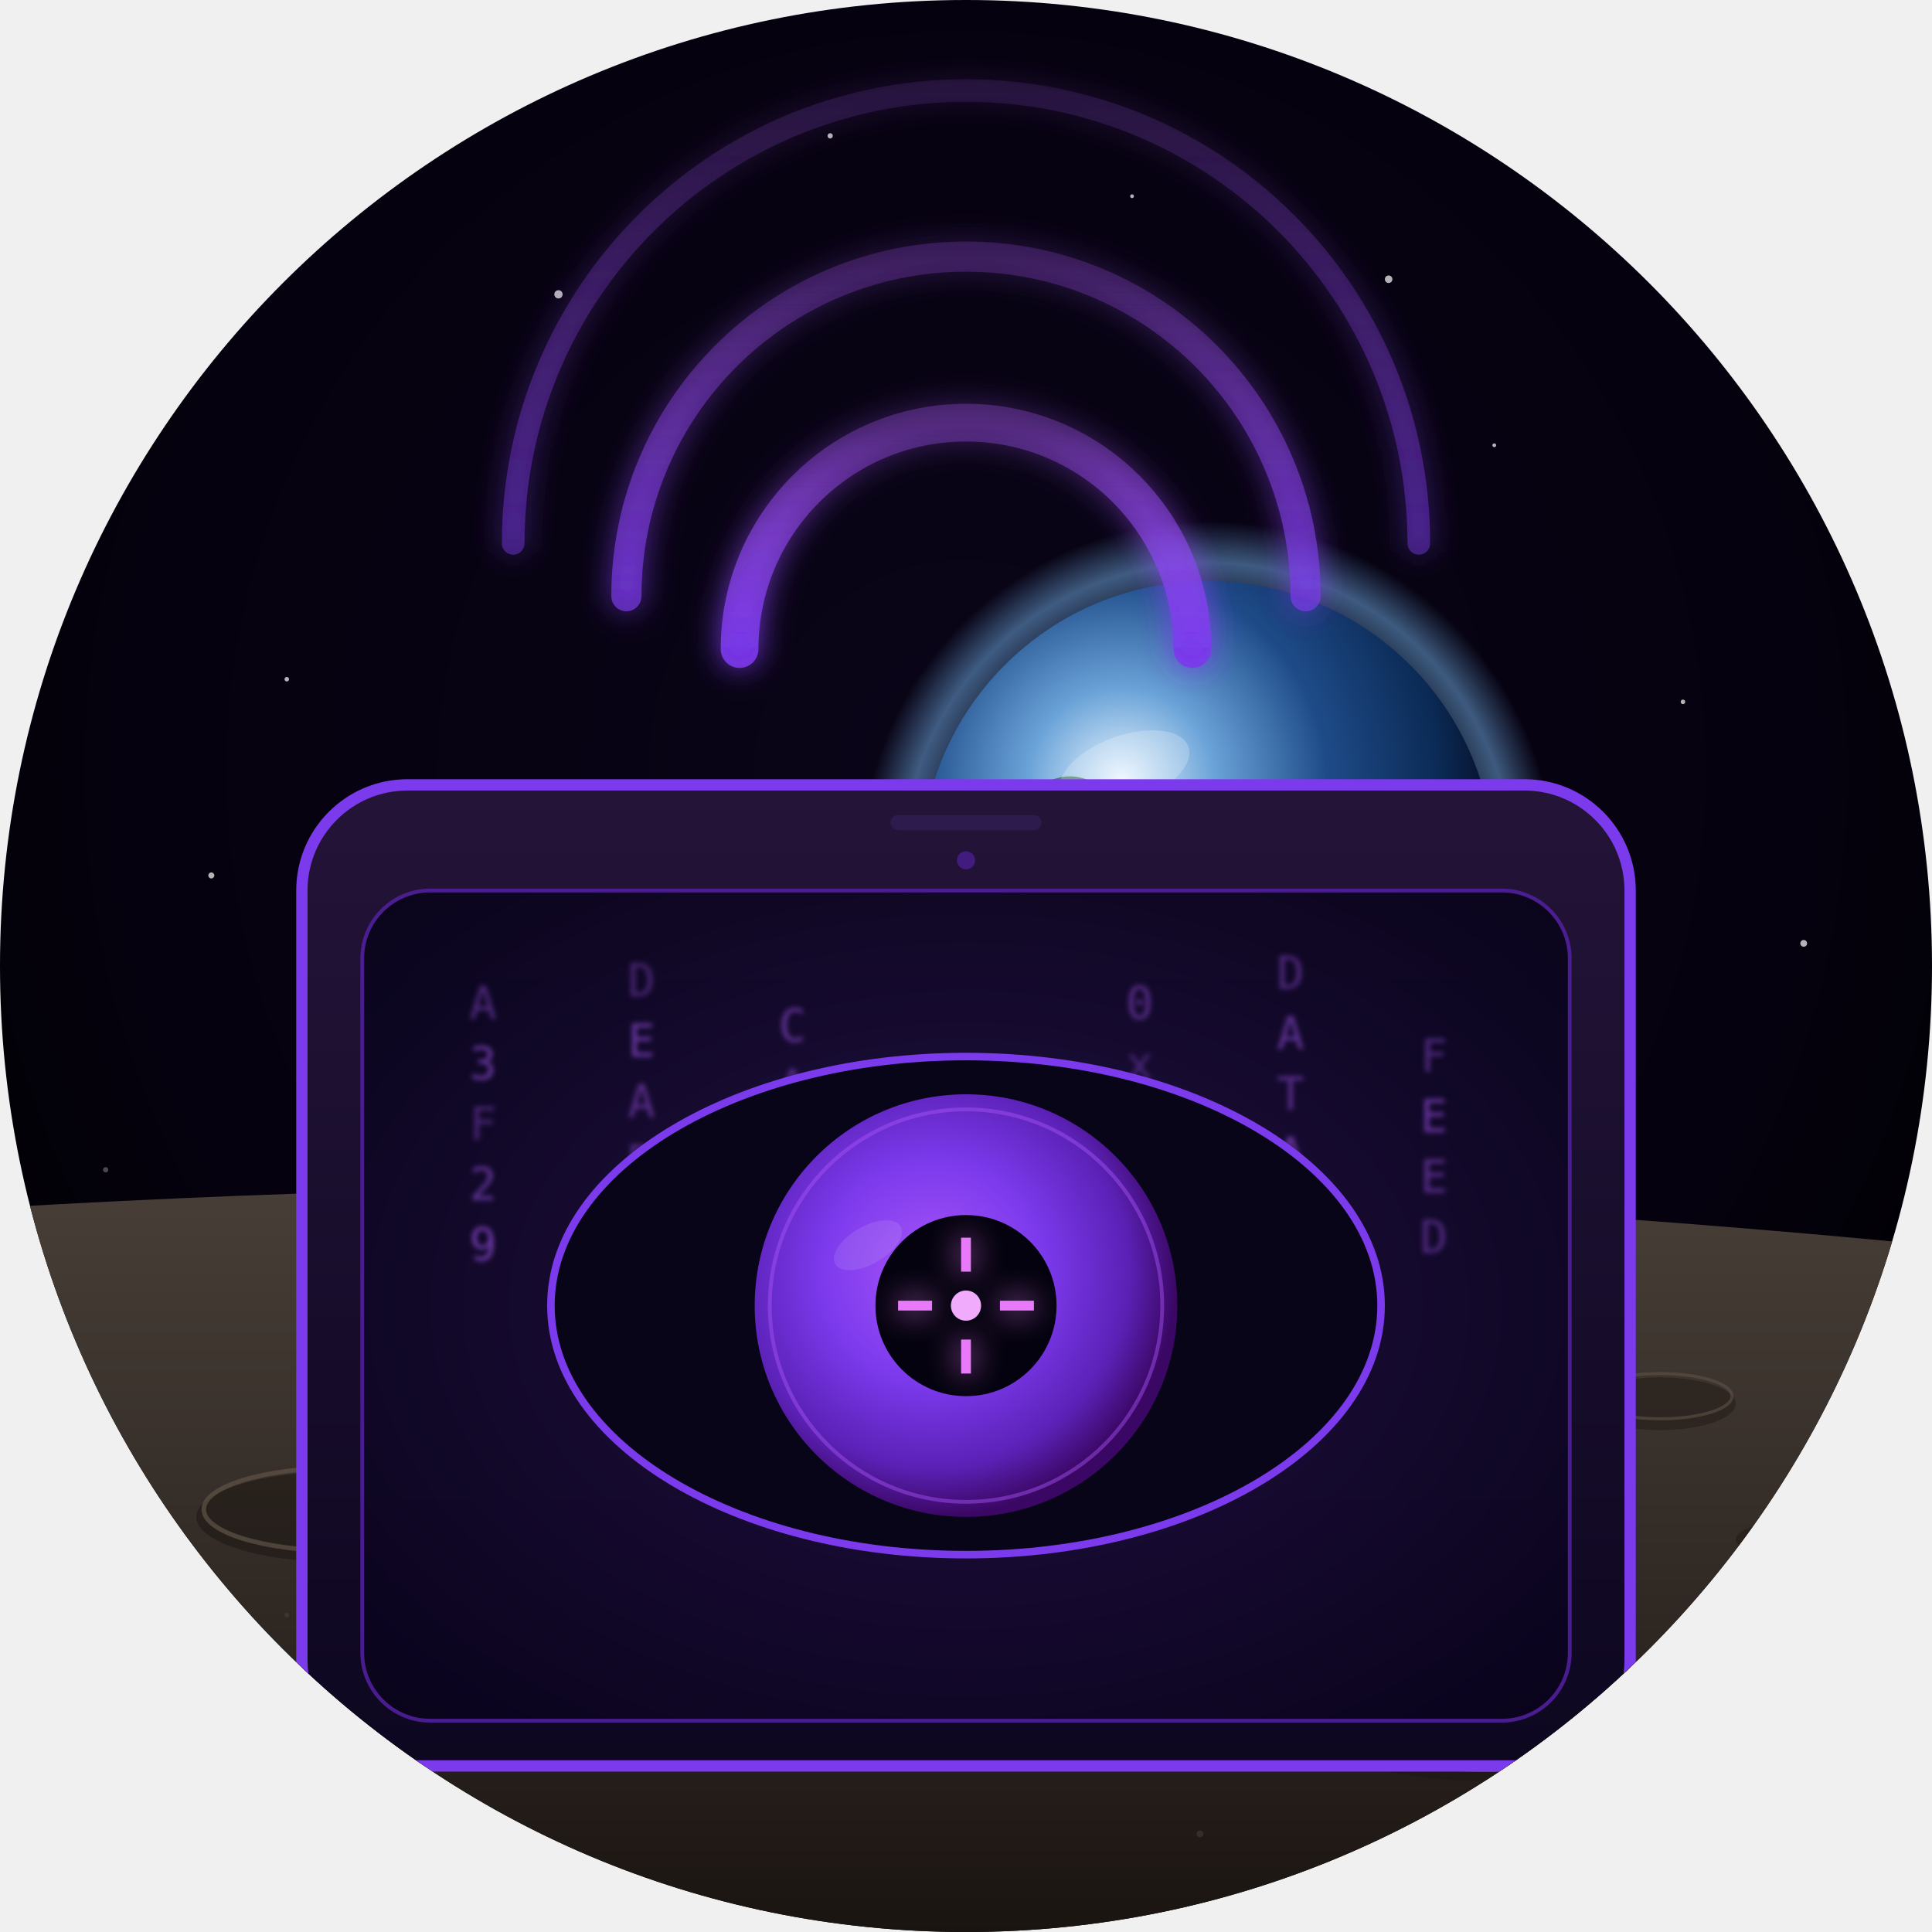
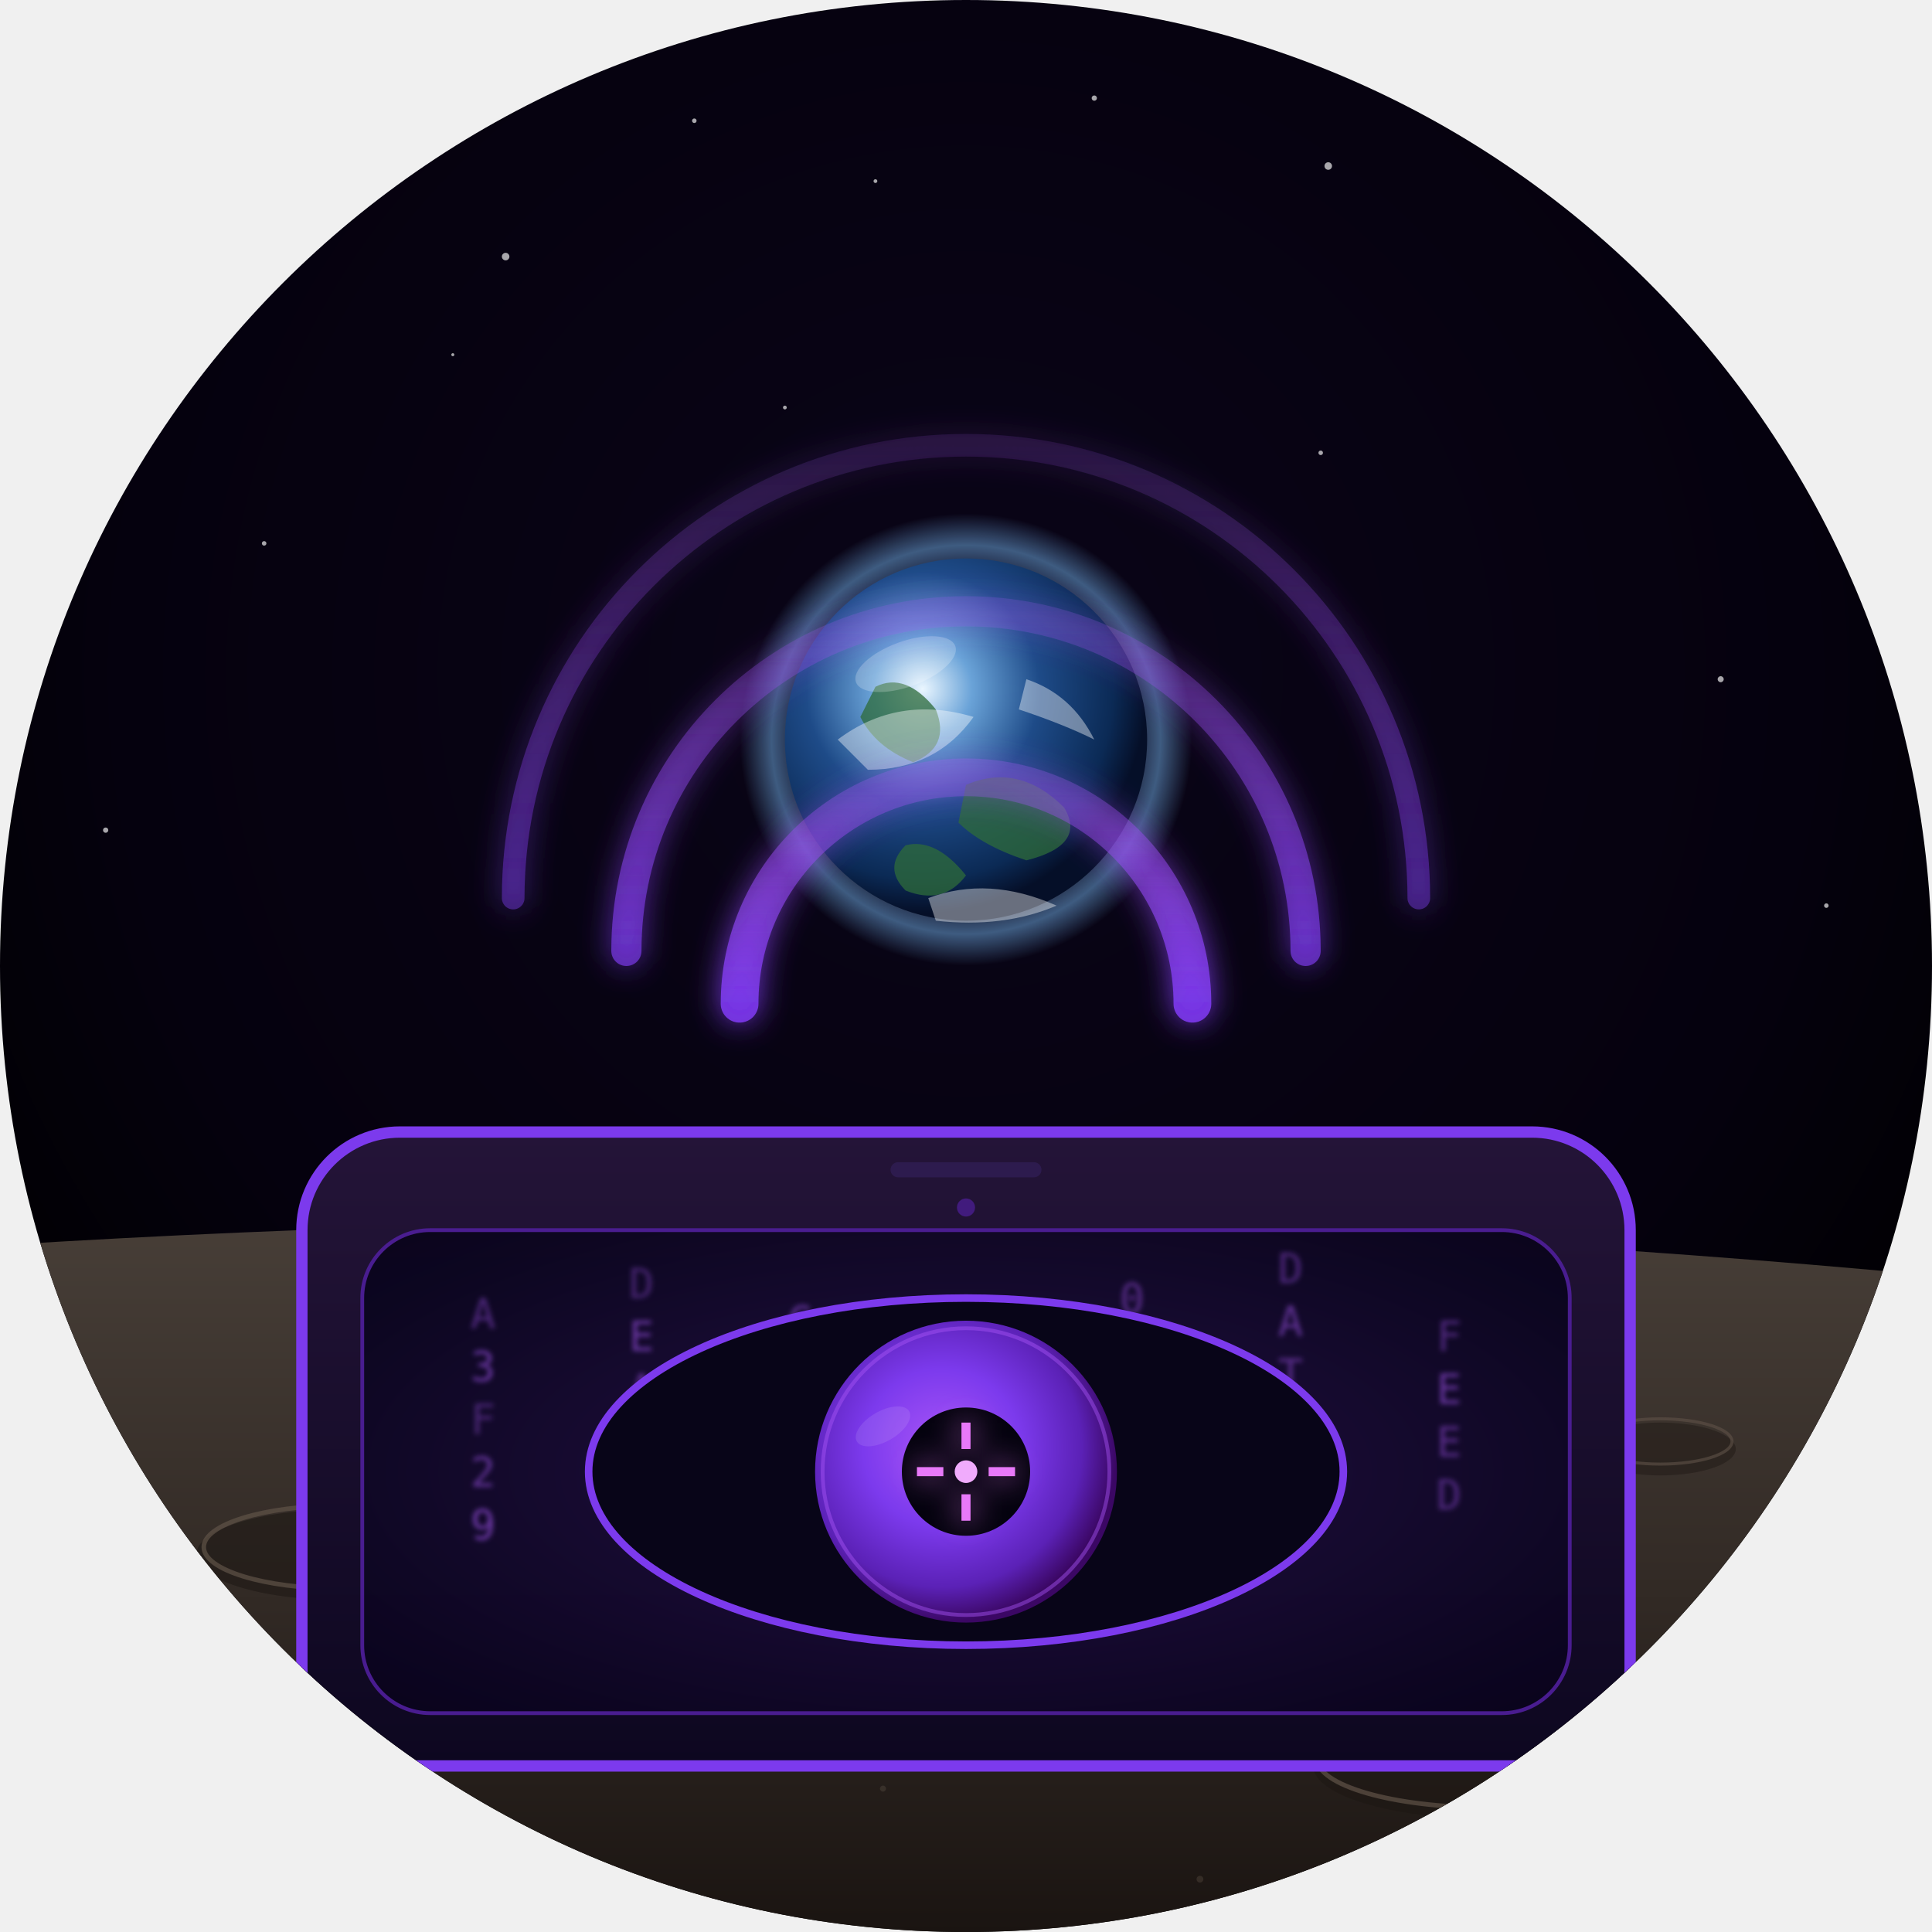
- <svg xmlns="http://www.w3.org/2000/svg" viewBox="0 0 512 512" role="img" aria-label="datawatch — moon Earthrise (tablet on lunar surface)">
+ <svg xmlns="http://www.w3.org/2000/svg" viewBox="0 0 512 512" role="img" aria-label="datawatch — Earthrise (Earth centered over lunar horizon)">
  <defs>
-     <radialGradient id="space" cx="50%" cy="40%" r="62%">
+     <radialGradient id="space" cx="50%" cy="35%" r="62%">
      <stop offset="0%" stop-color="#0A0518" />
      <stop offset="70%" stop-color="#05010E" />
      <stop offset="100%" stop-color="#000000" />
    </radialGradient>
    <linearGradient id="moonSurface" x1="0%" y1="0%" x2="0%" y2="100%">
      <stop offset="0%" stop-color="#4A413A" />
      <stop offset="55%" stop-color="#322A25" />
      <stop offset="100%" stop-color="#1A1411" />
    </linearGradient>
-     <radialGradient id="earth" cx="35%" cy="35%" r="65%">
+     <radialGradient id="earth" cx="38%" cy="36%" r="62%">
      <stop offset="0%" stop-color="#EAF6FF" />
-       <stop offset="25%" stop-color="#6AA3D8" />
-       <stop offset="55%" stop-color="#1E4B88" />
+       <stop offset="22%" stop-color="#6AA3D8" />
+       <stop offset="52%" stop-color="#1E4B88" />
      <stop offset="85%" stop-color="#0B2A55" />
      <stop offset="100%" stop-color="#050F28" />
    </radialGradient>
    <radialGradient id="earthHalo" cx="50%" cy="50%" r="50%">
-       <stop offset="70%" stop-color="#6AA3D8" stop-opacity="0" />
-       <stop offset="88%" stop-color="#6AA3D8" stop-opacity="0.55" />
+       <stop offset="68%" stop-color="#6AA3D8" stop-opacity="0" />
+       <stop offset="86%" stop-color="#6AA3D8" stop-opacity="0.55" />
      <stop offset="100%" stop-color="#6AA3D8" stop-opacity="0" />
    </radialGradient>
    <linearGradient id="bezel" x1="0%" y1="0%" x2="0%" y2="100%">
      <stop offset="0%" stop-color="#241438" />
      <stop offset="100%" stop-color="#0D0720" />
    </linearGradient>
    <radialGradient id="screen" cx="50%" cy="50%" r="70%">
      <stop offset="0%" stop-color="#220F42" />
      <stop offset="100%" stop-color="#08031A" />
    </radialGradient>
    <radialGradient id="iris" cx="42%" cy="42%" r="58%">
      <stop offset="0%" stop-color="#A855F7" />
      <stop offset="45%" stop-color="#7C3AED" />
      <stop offset="80%" stop-color="#5B21B6" />
      <stop offset="100%" stop-color="#3B0764" />
    </radialGradient>
    <linearGradient id="signalFade" x1="0%" y1="0%" x2="0%" y2="100%">
      <stop offset="0%" stop-color="#A855F7" stop-opacity="0.3" />
      <stop offset="100%" stop-color="#7C3AED" stop-opacity="0.95" />
    </linearGradient>
    <filter id="softGlow" x="-30%" y="-30%" width="160%" height="160%">
      <feGaussianBlur stdDeviation="4" />
      <feMerge>
        <feMergeNode />
        <feMergeNode in="SourceGraphic" />
      </feMerge>
    </filter>
    <filter id="matrixBlur" x="-10%" y="-10%" width="120%" height="120%">
      <feGaussianBlur stdDeviation="0.6" />
    </filter>
    <clipPath id="iconDisc">
      <circle cx="256" cy="256" r="256" />
    </clipPath>
    <clipPath id="screenClip">
-       <rect x="96" y="172" width="320" height="248" rx="22" ry="22" />
+       <rect x="96" y="296" width="320" height="158" rx="18" ry="18" />
    </clipPath>
    <clipPath id="lunarSurfaceClip">
-       <path d="M 0,320 Q 256,305 512,330 L 512,512 L 0,512 Z" />
+       <path d="M 0,330 Q 256,314 512,338 L 512,512 L 0,512 Z" />
    </clipPath>
  </defs>
  <g clip-path="url(#iconDisc)">
    <rect width="512" height="512" fill="url(#space)" />
-     <g fill="#FFFFFF" opacity="0.7">
-       <circle cx="40" cy="60" r="0.9" />
-       <circle cx="92" cy="42" r="0.6" />
-       <circle cx="148" cy="78" r="1.1" />
-       <circle cx="220" cy="36" r="0.7" />
-       <circle cx="300" cy="52" r="0.5" />
-       <circle cx="368" cy="74" r="1.0" />
-       <circle cx="432" cy="48" r="0.7" />
-       <circle cx="472" cy="92" r="0.9" />
-       <circle cx="76" cy="180" r="0.6" />
-       <circle cx="56" cy="232" r="0.8" />
-       <circle cx="28" cy="310" r="0.7" opacity="0.4" />
-       <circle cx="446" cy="186" r="0.6" />
-       <circle cx="478" cy="250" r="0.9" />
-       <circle cx="396" cy="118" r="0.5" />
+     <g fill="#FFFFFF" opacity="0.65">
+       <circle cx="38" cy="48" r="0.9" />
+       <circle cx="82" cy="38" r="0.6" />
+       <circle cx="134" cy="68" r="1.0" />
+       <circle cx="184" cy="32" r="0.6" />
+       <circle cx="232" cy="48" r="0.5" />
+       <circle cx="290" cy="26" r="0.7" />
+       <circle cx="352" cy="44" r="1.0" />
+       <circle cx="410" cy="28" r="0.6" />
+       <circle cx="460" cy="70" r="0.9" />
+       <circle cx="494" cy="112" r="0.7" />
+       <circle cx="70" cy="144" r="0.6" />
+       <circle cx="28" cy="220" r="0.7" />
+       <circle cx="456" cy="180" r="0.8" />
+       <circle cx="484" cy="240" r="0.6" />
+       <circle cx="208" cy="108" r="0.5" />
+       <circle cx="350" cy="120" r="0.6" />
+       <circle cx="120" cy="94" r="0.4" />
    </g>
    <g>
-       <circle cx="320" cy="230" r="92" fill="url(#earthHalo)" />
-       <circle cx="320" cy="230" r="76" fill="url(#earth)" />
-       <g fill="#2E6B3A" opacity="0.72">
-         <path d="M 276,208 Q 286,202 296,212 Q 300,224 286,230 Q 276,226 272,216 Z" />
-         <path d="M 312,240 Q 328,232 344,246 Q 352,262 334,266 Q 318,260 312,252 Z" />
-         <path d="M 286,260 Q 300,258 310,272 Q 302,282 290,276 Q 280,268 286,260 Z" />
+       <circle cx="256" cy="196" r="60" fill="url(#earthHalo)" />
+       <circle cx="256" cy="196" r="48" fill="url(#earth)" />
+       <g fill="#2E6B3A" opacity="0.75">
+         <path d="M 232,182 Q 240,178 248,188 Q 252,198 242,202 Q 232,198 228,190 Z" />
+         <path d="M 256,208 Q 270,202 282,214 Q 288,224 272,228 Q 260,224 254,218 Z" />
+         <path d="M 240,224 Q 248,222 256,232 Q 250,240 240,236 Q 234,230 240,224 Z" />
      </g>
-       <g fill="#FFFFFF" opacity="0.38">
-         <path d="M 262,232 Q 280,218 302,226 Q 290,238 270,240 Z" />
-         <path d="M 340,216 Q 356,220 360,234 Q 352,228 338,224 Z" />
-         <path d="M 306,282 Q 322,274 340,282 Q 324,292 306,288 Z" />
+       <g fill="#FFFFFF" opacity="0.40">
+         <path d="M 222,196 Q 238,184 258,190 Q 248,204 230,204 Z" />
+         <path d="M 272,180 Q 284,184 290,196 Q 282,192 270,188 Z" />
+         <path d="M 246,238 Q 262,232 280,240 Q 266,246 248,244 Z" />
      </g>
-       <ellipse cx="298" cy="204" rx="18" ry="9" fill="#FFFFFF" opacity="0.22" transform="rotate(-20 298 204)" />
+       <ellipse cx="240" cy="176" rx="14" ry="6" fill="#FFFFFF" opacity="0.22" transform="rotate(-20 240 176)" />
    </g>
    <g clip-path="url(#lunarSurfaceClip)">
-       <rect x="0" y="300" width="512" height="212" fill="url(#moonSurface)" />
+       <rect x="0" y="310" width="512" height="202" fill="url(#moonSurface)" />
      <g>
-         <ellipse cx="90" cy="402" rx="38" ry="12" fill="#1C1612" opacity="0.55" />
-         <ellipse cx="90" cy="400" rx="36" ry="11" fill="none" stroke="#5F5247" stroke-width="1.2" opacity="0.7" />
-         <ellipse cx="200" cy="365" rx="22" ry="7" fill="#1C1612" opacity="0.55" />
-         <ellipse cx="200" cy="364" rx="21" ry="6" fill="none" stroke="#5F5247" stroke-width="1" opacity="0.7" />
-         <ellipse cx="146" cy="440" rx="14" ry="5" fill="#1C1612" opacity="0.55" />
-         <ellipse cx="146" cy="438" rx="13" ry="4" fill="none" stroke="#5F5247" stroke-width="0.8" opacity="0.7" />
-         <ellipse cx="394" cy="458" rx="46" ry="14" fill="#1C1612" opacity="0.5" />
-         <ellipse cx="394" cy="456" rx="45" ry="13" fill="none" stroke="#5F5247" stroke-width="1.2" opacity="0.7" />
-         <ellipse cx="440" cy="372" rx="20" ry="7" fill="#1C1612" opacity="0.45" />
-         <ellipse cx="440" cy="370" rx="19" ry="6" fill="none" stroke="#5F5247" stroke-width="0.8" opacity="0.6" />
-         <ellipse cx="470" cy="408" rx="10" ry="4" fill="#1C1612" opacity="0.5" />
-         <ellipse cx="254" cy="324" rx="16" ry="5" fill="#1C1612" opacity="0.5" />
-         <ellipse cx="50" cy="470" rx="18" ry="6" fill="#1C1612" opacity="0.5" />
-         <ellipse cx="70" cy="484" rx="10" ry="3" fill="#1C1612" opacity="0.5" />
+         <ellipse cx="90" cy="412" rx="38" ry="12" fill="#1C1612" opacity="0.55" />
+         <ellipse cx="90" cy="410" rx="36" ry="11" fill="none" stroke="#5F5247" stroke-width="1.2" opacity="0.7" />
+         <ellipse cx="200" cy="378" rx="22" ry="7" fill="#1C1612" opacity="0.55" />
+         <ellipse cx="200" cy="377" rx="21" ry="6" fill="none" stroke="#5F5247" stroke-width="1" opacity="0.7" />
+         <ellipse cx="146" cy="448" rx="14" ry="5" fill="#1C1612" opacity="0.55" />
+         <ellipse cx="146" cy="446" rx="13" ry="4" fill="none" stroke="#5F5247" stroke-width="0.8" opacity="0.7" />
+         <ellipse cx="394" cy="468" rx="46" ry="14" fill="#1C1612" opacity="0.50" />
+         <ellipse cx="394" cy="466" rx="45" ry="13" fill="none" stroke="#5F5247" stroke-width="1.2" opacity="0.7" />
+         <ellipse cx="440" cy="384" rx="20" ry="7" fill="#1C1612" opacity="0.45" />
+         <ellipse cx="440" cy="382" rx="19" ry="6" fill="none" stroke="#5F5247" stroke-width="0.8" opacity="0.6" />
+         <ellipse cx="470" cy="420" rx="10" ry="4" fill="#1C1612" opacity="0.5" />
+         <ellipse cx="254" cy="336" rx="16" ry="5" fill="#1C1612" opacity="0.5" />
+         <ellipse cx="50" cy="480" rx="18" ry="6" fill="#1C1612" opacity="0.5" />
+         <ellipse cx="72" cy="494" rx="10" ry="3" fill="#1C1612" opacity="0.5" />
      </g>
      <g fill="#5F5247" opacity="0.35">
-         <circle cx="118" cy="350" r="0.9" />
-         <circle cx="160" cy="372" r="0.6" />
-         <circle cx="224" cy="344" r="0.7" />
-         <circle cx="272" cy="370" r="0.6" />
-         <circle cx="312" cy="354" r="0.8" />
-         <circle cx="356" cy="390" r="0.6" />
-         <circle cx="396" cy="346" r="0.7" />
-         <circle cx="76" cy="428" r="0.6" />
-         <circle cx="234" cy="462" r="0.8" />
-         <circle cx="318" cy="486" r="0.9" />
+         <circle cx="118" cy="360" r="0.9" />
+         <circle cx="160" cy="384" r="0.6" />
+         <circle cx="224" cy="356" r="0.7" />
+         <circle cx="272" cy="382" r="0.6" />
+         <circle cx="312" cy="366" r="0.8" />
+         <circle cx="356" cy="402" r="0.6" />
+         <circle cx="396" cy="358" r="0.7" />
+         <circle cx="76" cy="440" r="0.6" />
+         <circle cx="234" cy="474" r="0.8" />
+         <circle cx="318" cy="498" r="0.9" />
      </g>
-       <path d="M 0,316 Q 256,300 512,324" fill="none" stroke="#7A6657" stroke-width="1.4" opacity="0.55" />
+       <path d="M 0,326 Q 256,310 512,334" fill="none" stroke="#7A6657" stroke-width="1.4" opacity="0.55" />
    </g>
    <g fill="none" stroke="url(#signalFade)" stroke-linecap="round" filter="url(#softGlow)">
-       <path d="M 196,172 A 60,60 0 0,1 316,172" stroke-width="10" opacity="0.95" />
-       <path d="M 166,158 A 90,90 0 0,1 346,158" stroke-width="8" opacity="0.70" />
-       <path d="M 136,144 A 120,120 0 0,1 376,144" stroke-width="6" opacity="0.45" />
+       <path d="M 196,266 A 60,60 0 0,1 316,266" stroke-width="10" opacity="0.95" />
+       <path d="M 166,252 A 90,90 0 0,1 346,252" stroke-width="8" opacity="0.70" />
+       <path d="M 136,238 A 120,120 0 0,1 376,238" stroke-width="6" opacity="0.45" />
    </g>
-     <rect x="80" y="208" width="352" height="260" rx="28" ry="28" fill="url(#bezel)" stroke="#7C3AED" stroke-width="3" />
-     <rect x="236" y="216" width="40" height="4" rx="2" ry="2" fill="#2D1B4E" />
-     <circle cx="256" cy="228" r="2.4" fill="#4C1D95" opacity="0.75" />
-     <rect x="96" y="236" width="320" height="220" rx="18" ry="18" fill="url(#screen)" stroke="#4C1D95" stroke-width="1" opacity="0.95" />
-     <g clip-path="url(#screenClip)" filter="url(#matrixBlur)" font-family="JetBrains Mono, Menlo, monospace" font-size="12" letter-spacing="0.4" text-anchor="middle">
+     <rect x="80" y="300" width="352" height="168" rx="26" ry="26" fill="url(#bezel)" stroke="#7C3AED" stroke-width="3" />
+     <rect x="236" y="308" width="40" height="4" rx="2" ry="2" fill="#2D1B4E" />
+     <circle cx="256" cy="320" r="2.4" fill="#4C1D95" opacity="0.75" />
+     <rect x="96" y="326" width="320" height="128" rx="18" ry="18" fill="url(#screen)" stroke="#4C1D95" stroke-width="1" opacity="0.95" />
+     <g font-family="JetBrains Mono, Menlo, monospace" font-size="11" letter-spacing="0.4" text-anchor="middle" filter="url(#matrixBlur)">
      <g fill="#A855F7">
-         <text x="128" y="270" opacity="0.40">A</text>
-         <text x="128" y="286" opacity="0.55">3</text>
-         <text x="128" y="302" opacity="0.35">F</text>
-         <text x="128" y="318" opacity="0.50">2</text>
-         <text x="128" y="334" opacity="0.60">9</text>
-         <text x="170" y="264" opacity="0.35">D</text>
-         <text x="170" y="280" opacity="0.55">E</text>
-         <text x="170" y="296" opacity="0.45">A</text>
-         <text x="170" y="312" opacity="0.40">D</text>
-         <text x="210" y="276" opacity="0.50">C</text>
-         <text x="210" y="292" opacity="0.40">A</text>
-         <text x="210" y="308" opacity="0.60">F</text>
-         <text x="302" y="270" opacity="0.45">0</text>
-         <text x="302" y="286" opacity="0.35">x</text>
-         <text x="302" y="302" opacity="0.55">D</text>
-         <text x="342" y="262" opacity="0.40">D</text>
-         <text x="342" y="278" opacity="0.50">A</text>
-         <text x="342" y="294" opacity="0.45">T</text>
-         <text x="342" y="310" opacity="0.55">A</text>
-         <text x="342" y="326" opacity="0.40">W</text>
-         <text x="380" y="284" opacity="0.40">F</text>
-         <text x="380" y="300" opacity="0.55">E</text>
-         <text x="380" y="316" opacity="0.45">E</text>
-         <text x="380" y="332" opacity="0.40">D</text>
+         <text x="128" y="352" opacity="0.40">A</text>
+         <text x="128" y="366" opacity="0.55">3</text>
+         <text x="128" y="380" opacity="0.35">F</text>
+         <text x="128" y="394" opacity="0.50">2</text>
+         <text x="128" y="408" opacity="0.60">9</text>
+         <text x="170" y="344" opacity="0.35">D</text>
+         <text x="170" y="358" opacity="0.55">E</text>
+         <text x="170" y="372" opacity="0.45">A</text>
+         <text x="170" y="386" opacity="0.40">D</text>
+         <text x="170" y="400" opacity="0.50">B</text>
+         <text x="212" y="354" opacity="0.50">C</text>
+         <text x="212" y="368" opacity="0.40">A</text>
+         <text x="212" y="382" opacity="0.60">F</text>
+         <text x="212" y="396" opacity="0.45">E</text>
+         <text x="300" y="348" opacity="0.45">0</text>
+         <text x="300" y="362" opacity="0.35">x</text>
+         <text x="300" y="376" opacity="0.55">D</text>
+         <text x="300" y="390" opacity="0.40">E</text>
+         <text x="342" y="340" opacity="0.40">D</text>
+         <text x="342" y="354" opacity="0.50">A</text>
+         <text x="342" y="368" opacity="0.45">T</text>
+         <text x="342" y="382" opacity="0.55">A</text>
+         <text x="342" y="396" opacity="0.40">W</text>
+         <text x="384" y="358" opacity="0.40">F</text>
+         <text x="384" y="372" opacity="0.55">E</text>
+         <text x="384" y="386" opacity="0.45">E</text>
+         <text x="384" y="400" opacity="0.40">D</text>
      </g>
    </g>
-     <g transform="translate(256, 346)">
-       <ellipse cx="0" cy="0" rx="110" ry="66" fill="#080518" stroke="#7C3AED" stroke-width="2" />
-       <circle cx="0" cy="0" r="56" fill="url(#iris)" />
-       <circle cx="0" cy="0" r="52" fill="none" stroke="#A855F7" stroke-width="1" opacity="0.45" />
-       <circle cx="0" cy="0" r="24" fill="#04020E" />
-       <g stroke="#E879F9" stroke-width="2.6" filter="url(#softGlow)">
-         <line x1="0" y1="-18" x2="0" y2="-9" />
-         <line x1="0" y1="9" x2="0" y2="18" />
-         <line x1="-18" y1="0" x2="-9" y2="0" />
-         <line x1="9" y1="0" x2="18" y2="0" />
+     <g transform="translate(256, 390)">
+       <ellipse cx="0" cy="0" rx="100" ry="46" fill="#080518" stroke="#7C3AED" stroke-width="2" />
+       <circle cx="0" cy="0" r="40" fill="url(#iris)" />
+       <circle cx="0" cy="0" r="38" fill="none" stroke="#A855F7" stroke-width="1" opacity="0.45" />
+       <circle cx="0" cy="0" r="17" fill="#04020E" />
+       <g stroke="#E879F9" stroke-width="2.4" filter="url(#softGlow)">
+         <line x1="0" y1="-13" x2="0" y2="-6" />
+         <line x1="0" y1="6" x2="0" y2="13" />
+         <line x1="-13" y1="0" x2="-6" y2="0" />
+         <line x1="6" y1="0" x2="13" y2="0" />
      </g>
-       <circle cx="0" cy="0" r="4" fill="#F0ABFC" />
-       <ellipse cx="-26" cy="-16" rx="10" ry="5" fill="#FFFFFF" opacity="0.10" transform="rotate(-30 -26 -16)" />
+       <circle cx="0" cy="0" r="3" fill="#F0ABFC" />
+       <ellipse cx="-22" cy="-12" rx="8" ry="4" fill="#FFFFFF" opacity="0.10" transform="rotate(-30 -22 -12)" />
    </g>
  </g>
</svg>
